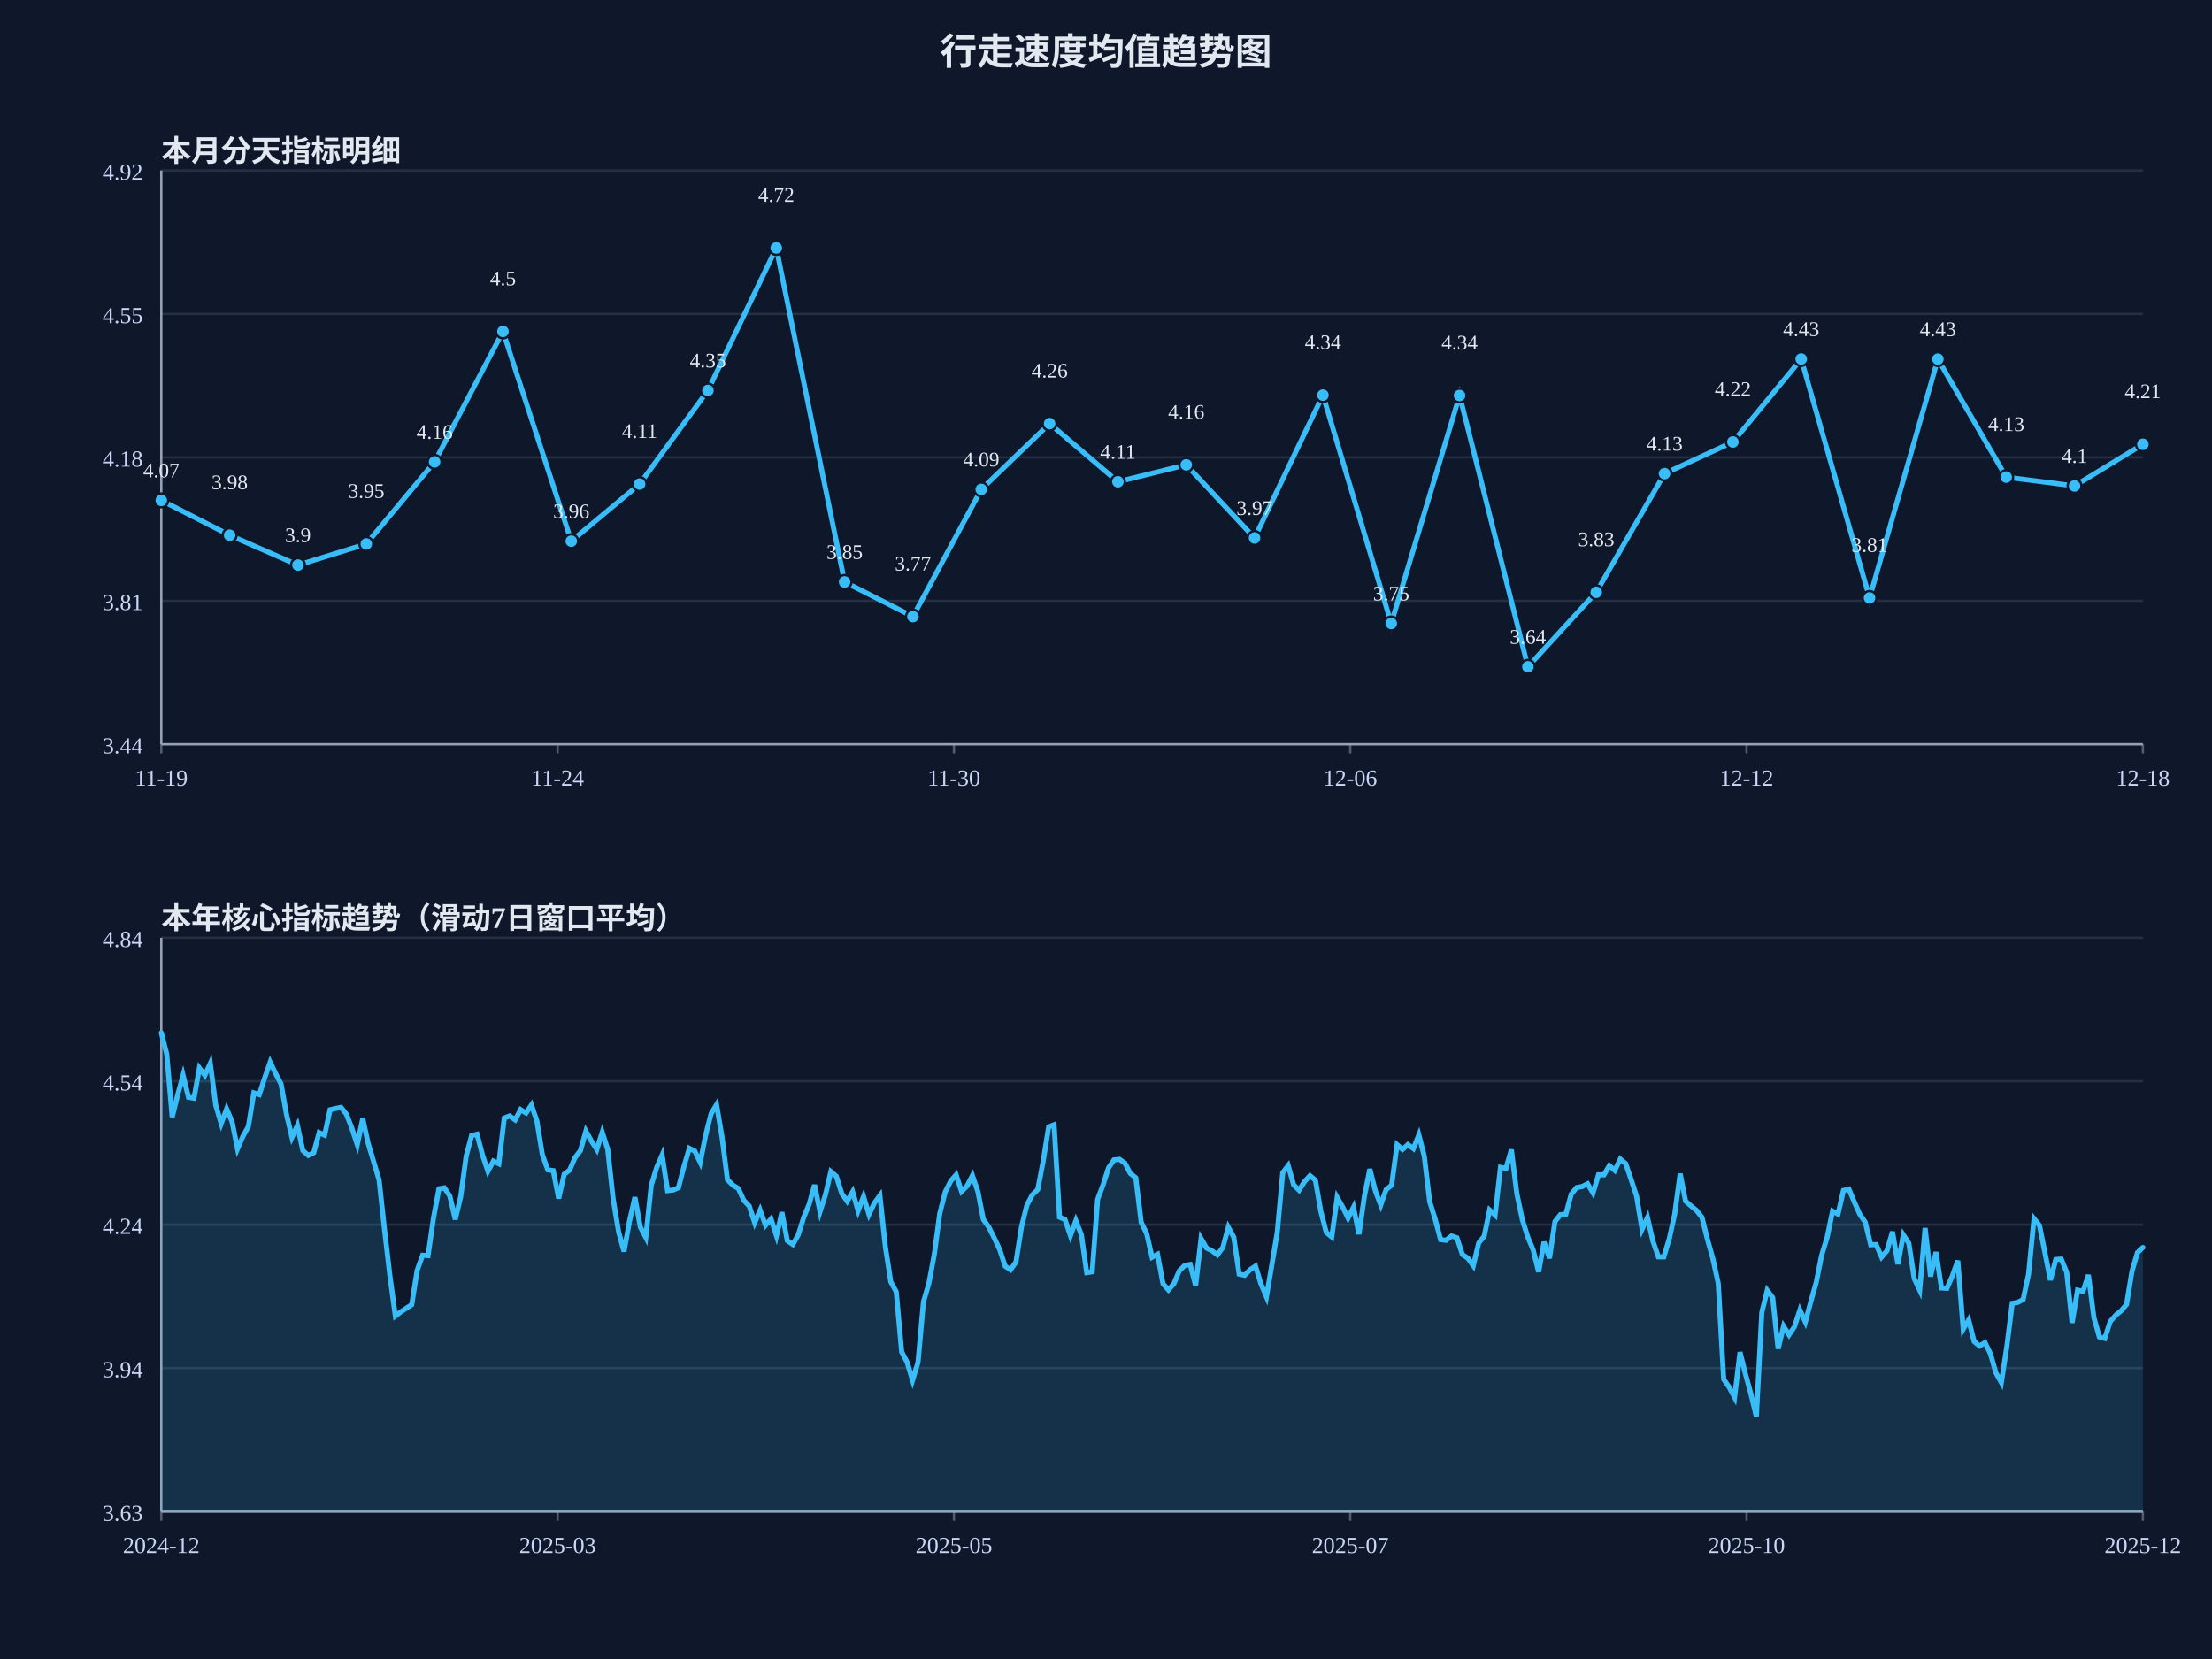
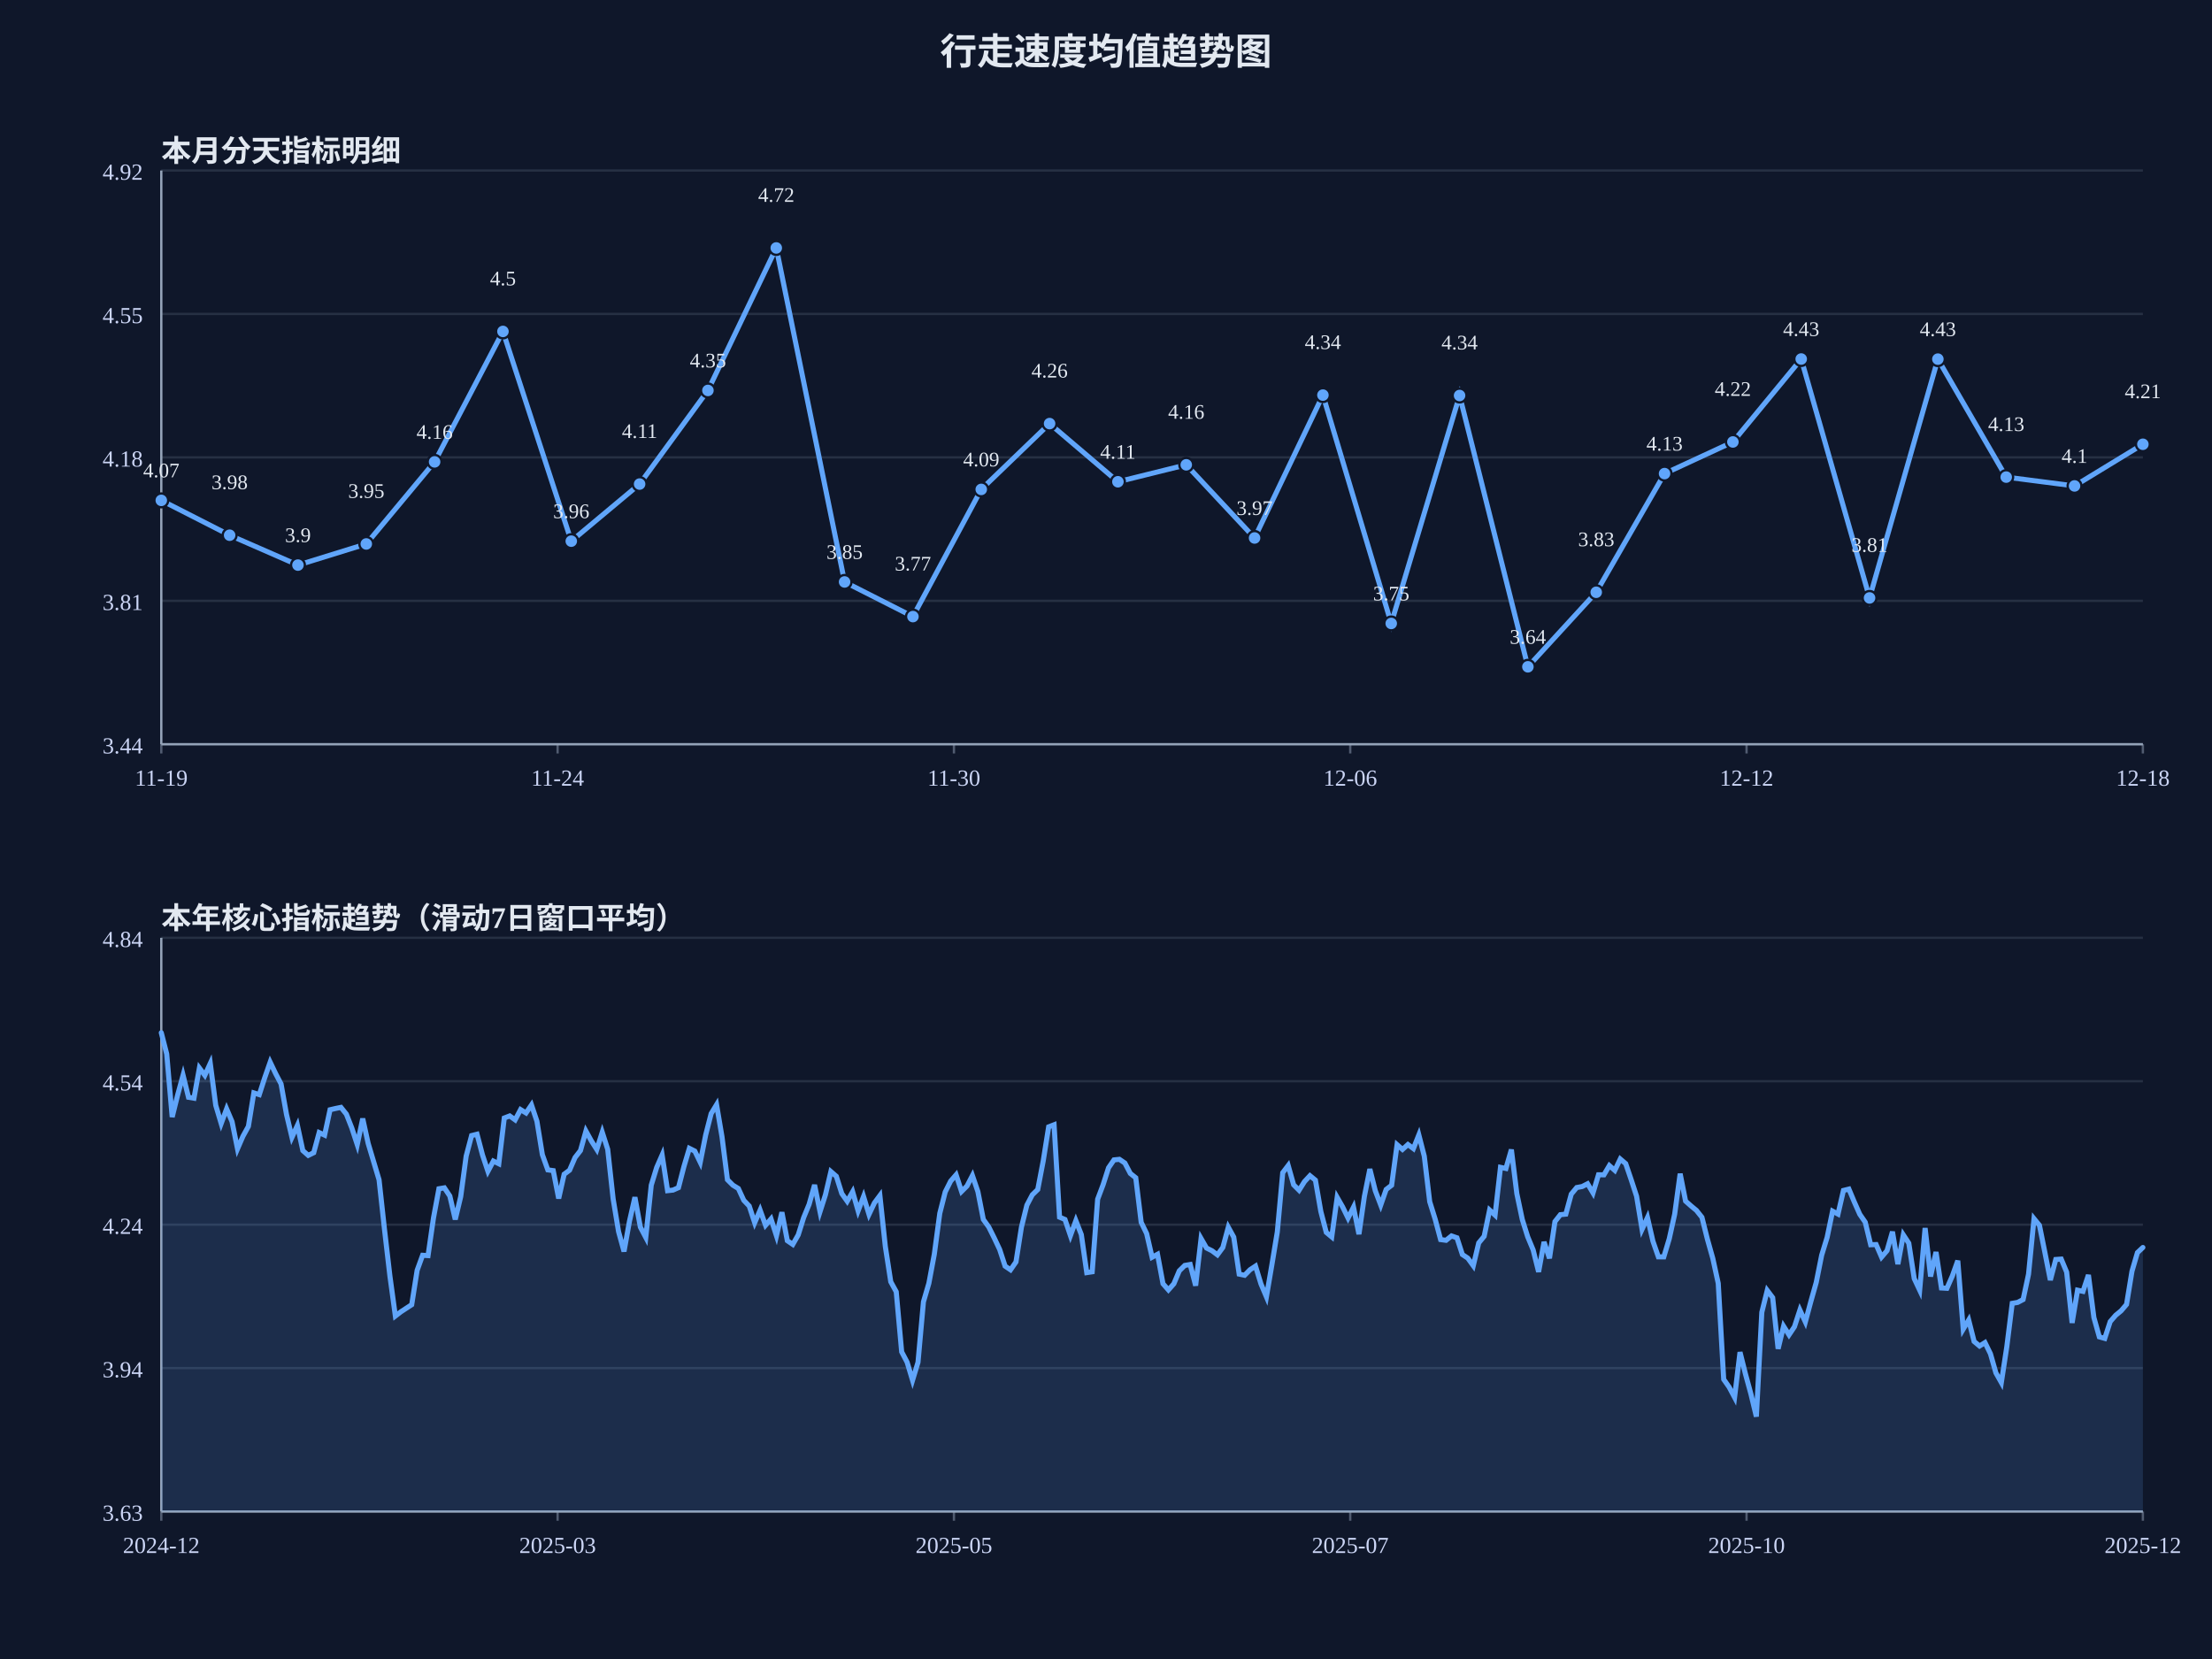
<svg xmlns="http://www.w3.org/2000/svg" viewBox="0 0 960 720" width="960" height="720">
  <rect width="960" height="720" fill="#0f172a" />
  <text x="480" y="28" fill="#e2e8f0" font-size="16" font-weight="700" text-anchor="middle">行走速度均值趋势图</text>
  <text x="70" y="70" fill="#e2e8f0" font-size="13" font-weight="600">本月分天指标明细</text>
  <line x1="70" y1="323.00" x2="930" y2="323.00" stroke="#94a3b8" stroke-opacity="0.18" stroke-width="1" />
  <text x="62" y="327.00" fill="#cbd5f5" font-size="10" text-anchor="end">3.44</text>
  <line x1="70" y1="260.75" x2="930" y2="260.75" stroke="#94a3b8" stroke-opacity="0.18" stroke-width="1" />
  <text x="62" y="264.75" fill="#cbd5f5" font-size="10" text-anchor="end">3.81</text>
  <line x1="70" y1="198.50" x2="930" y2="198.50" stroke="#94a3b8" stroke-opacity="0.18" stroke-width="1" />
  <text x="62" y="202.50" fill="#cbd5f5" font-size="10" text-anchor="end">4.18</text>
  <line x1="70" y1="136.25" x2="930" y2="136.25" stroke="#94a3b8" stroke-opacity="0.18" stroke-width="1" />
  <text x="62" y="140.25" fill="#cbd5f5" font-size="10" text-anchor="end">4.55</text>
  <line x1="70" y1="74.00" x2="930" y2="74.00" stroke="#94a3b8" stroke-opacity="0.18" stroke-width="1" />
  <text x="62" y="78.00" fill="#cbd5f5" font-size="10" text-anchor="end">4.92</text>
  <line x1="70.00" y1="323" x2="70.00" y2="327" stroke="#94a3b8" stroke-opacity="0.5" stroke-width="1" />
  <text x="70.00" y="341" fill="#cbd5f5" font-size="10" text-anchor="middle">11-19</text>
  <line x1="242.00" y1="323" x2="242.00" y2="327" stroke="#94a3b8" stroke-opacity="0.5" stroke-width="1" />
  <text x="242.00" y="341" fill="#cbd5f5" font-size="10" text-anchor="middle">11-24</text>
  <line x1="414.00" y1="323" x2="414.00" y2="327" stroke="#94a3b8" stroke-opacity="0.5" stroke-width="1" />
  <text x="414.00" y="341" fill="#cbd5f5" font-size="10" text-anchor="middle">11-30</text>
  <line x1="586.00" y1="323" x2="586.00" y2="327" stroke="#94a3b8" stroke-opacity="0.5" stroke-width="1" />
  <text x="586.00" y="341" fill="#cbd5f5" font-size="10" text-anchor="middle">12-06</text>
  <line x1="758.00" y1="323" x2="758.00" y2="327" stroke="#94a3b8" stroke-opacity="0.5" stroke-width="1" />
  <text x="758.00" y="341" fill="#cbd5f5" font-size="10" text-anchor="middle">12-12</text>
  <line x1="930.00" y1="323" x2="930.00" y2="327" stroke="#94a3b8" stroke-opacity="0.5" stroke-width="1" />
  <text x="930.00" y="341" fill="#cbd5f5" font-size="10" text-anchor="middle">12-18</text>
  <line x1="70" y1="74" x2="70" y2="323" stroke="#94a3b8" stroke-width="1" />
  <line x1="70" y1="323" x2="930" y2="323" stroke="#94a3b8" stroke-width="1" />
-   <path d="M70.00,217.16 L99.66,232.28 L129.31,245.25 L158.97,236.07 L188.62,200.45 L218.28,143.84 L247.93,234.86 L277.59,210.08 L307.24,169.45 L336.90,107.61 L366.55,252.56 L396.21,267.60 L425.86,212.40 L455.52,183.84 L485.17,209.08 L514.83,201.73 L544.48,233.48 L574.14,171.47 L603.79,270.58 L633.45,171.65 L663.10,289.39 L692.76,257.04 L722.41,205.54 L752.07,191.81 L781.72,155.81 L811.38,259.50 L841.03,155.86 L870.69,207.06 L900.34,210.89 L930.00,192.81" fill="none" stroke="#38bdf8" stroke-width="2.2" stroke-linecap="round" />
-   <circle cx="70.00" cy="217.16" r="3" fill="#38bdf8" stroke="#0f172a" stroke-width="1" />
+   <path d="M70.00,217.16 L99.66,232.28 L129.31,245.25 L158.97,236.07 L188.62,200.45 L218.28,143.84 L247.93,234.86 L277.59,210.08 L307.24,169.45 L336.90,107.61 L366.55,252.56 L396.21,267.60 L425.86,212.40 L455.52,183.84 L485.17,209.08 L514.83,201.73 L544.48,233.48 L574.14,171.47 L603.79,270.58 L633.45,171.65 L663.10,289.39 L692.76,257.04 L722.41,205.54 L752.07,191.81 L781.72,155.81 L811.38,259.50 L841.03,155.86 L870.69,207.06 L900.34,210.89 L930.00,192.81" fill="none" stroke="#60a5fa" stroke-width="2.2" stroke-linecap="round" />
+   <circle cx="70.00" cy="217.16" r="3" fill="#60a5fa" stroke="#0f172a" stroke-width="1" />
  <text x="70.00" y="207.16" fill="#e2e8f0" font-size="9" text-anchor="middle">4.07</text>
-   <circle cx="99.66" cy="232.28" r="3" fill="#38bdf8" stroke="#0f172a" stroke-width="1" />
+   <circle cx="99.66" cy="232.28" r="3" fill="#60a5fa" stroke="#0f172a" stroke-width="1" />
  <text x="99.66" y="212.28" fill="#e2e8f0" font-size="9" text-anchor="middle">3.98</text>
-   <circle cx="129.31" cy="245.25" r="3" fill="#38bdf8" stroke="#0f172a" stroke-width="1" />
+   <circle cx="129.31" cy="245.25" r="3" fill="#60a5fa" stroke="#0f172a" stroke-width="1" />
  <text x="129.31" y="235.25" fill="#e2e8f0" font-size="9" text-anchor="middle">3.9</text>
-   <circle cx="158.97" cy="236.07" r="3" fill="#38bdf8" stroke="#0f172a" stroke-width="1" />
+   <circle cx="158.97" cy="236.07" r="3" fill="#60a5fa" stroke="#0f172a" stroke-width="1" />
  <text x="158.97" y="216.07" fill="#e2e8f0" font-size="9" text-anchor="middle">3.95</text>
-   <circle cx="188.62" cy="200.45" r="3" fill="#38bdf8" stroke="#0f172a" stroke-width="1" />
+   <circle cx="188.62" cy="200.45" r="3" fill="#60a5fa" stroke="#0f172a" stroke-width="1" />
  <text x="188.62" y="190.45" fill="#e2e8f0" font-size="9" text-anchor="middle">4.16</text>
-   <circle cx="218.28" cy="143.84" r="3" fill="#38bdf8" stroke="#0f172a" stroke-width="1" />
+   <circle cx="218.28" cy="143.84" r="3" fill="#60a5fa" stroke="#0f172a" stroke-width="1" />
  <text x="218.28" y="123.84" fill="#e2e8f0" font-size="9" text-anchor="middle">4.5</text>
-   <circle cx="247.93" cy="234.86" r="3" fill="#38bdf8" stroke="#0f172a" stroke-width="1" />
+   <circle cx="247.93" cy="234.86" r="3" fill="#60a5fa" stroke="#0f172a" stroke-width="1" />
  <text x="247.93" y="224.86" fill="#e2e8f0" font-size="9" text-anchor="middle">3.96</text>
-   <circle cx="277.59" cy="210.08" r="3" fill="#38bdf8" stroke="#0f172a" stroke-width="1" />
+   <circle cx="277.59" cy="210.08" r="3" fill="#60a5fa" stroke="#0f172a" stroke-width="1" />
  <text x="277.59" y="190.08" fill="#e2e8f0" font-size="9" text-anchor="middle">4.11</text>
-   <circle cx="307.24" cy="169.45" r="3" fill="#38bdf8" stroke="#0f172a" stroke-width="1" />
+   <circle cx="307.24" cy="169.45" r="3" fill="#60a5fa" stroke="#0f172a" stroke-width="1" />
  <text x="307.24" y="159.45" fill="#e2e8f0" font-size="9" text-anchor="middle">4.35</text>
-   <circle cx="336.90" cy="107.61" r="3" fill="#38bdf8" stroke="#0f172a" stroke-width="1" />
+   <circle cx="336.90" cy="107.61" r="3" fill="#60a5fa" stroke="#0f172a" stroke-width="1" />
  <text x="336.90" y="87.61" fill="#e2e8f0" font-size="9" text-anchor="middle">4.72</text>
-   <circle cx="366.55" cy="252.56" r="3" fill="#38bdf8" stroke="#0f172a" stroke-width="1" />
+   <circle cx="366.55" cy="252.56" r="3" fill="#60a5fa" stroke="#0f172a" stroke-width="1" />
  <text x="366.55" y="242.56" fill="#e2e8f0" font-size="9" text-anchor="middle">3.85</text>
-   <circle cx="396.21" cy="267.60" r="3" fill="#38bdf8" stroke="#0f172a" stroke-width="1" />
+   <circle cx="396.21" cy="267.60" r="3" fill="#60a5fa" stroke="#0f172a" stroke-width="1" />
  <text x="396.21" y="247.60" fill="#e2e8f0" font-size="9" text-anchor="middle">3.77</text>
-   <circle cx="425.86" cy="212.40" r="3" fill="#38bdf8" stroke="#0f172a" stroke-width="1" />
+   <circle cx="425.86" cy="212.40" r="3" fill="#60a5fa" stroke="#0f172a" stroke-width="1" />
  <text x="425.86" y="202.40" fill="#e2e8f0" font-size="9" text-anchor="middle">4.09</text>
-   <circle cx="455.52" cy="183.84" r="3" fill="#38bdf8" stroke="#0f172a" stroke-width="1" />
+   <circle cx="455.52" cy="183.84" r="3" fill="#60a5fa" stroke="#0f172a" stroke-width="1" />
  <text x="455.52" y="163.84" fill="#e2e8f0" font-size="9" text-anchor="middle">4.26</text>
-   <circle cx="485.17" cy="209.08" r="3" fill="#38bdf8" stroke="#0f172a" stroke-width="1" />
+   <circle cx="485.17" cy="209.08" r="3" fill="#60a5fa" stroke="#0f172a" stroke-width="1" />
  <text x="485.17" y="199.08" fill="#e2e8f0" font-size="9" text-anchor="middle">4.11</text>
-   <circle cx="514.83" cy="201.73" r="3" fill="#38bdf8" stroke="#0f172a" stroke-width="1" />
+   <circle cx="514.83" cy="201.73" r="3" fill="#60a5fa" stroke="#0f172a" stroke-width="1" />
  <text x="514.83" y="181.73" fill="#e2e8f0" font-size="9" text-anchor="middle">4.16</text>
-   <circle cx="544.48" cy="233.48" r="3" fill="#38bdf8" stroke="#0f172a" stroke-width="1" />
+   <circle cx="544.48" cy="233.48" r="3" fill="#60a5fa" stroke="#0f172a" stroke-width="1" />
  <text x="544.48" y="223.48" fill="#e2e8f0" font-size="9" text-anchor="middle">3.97</text>
-   <circle cx="574.14" cy="171.47" r="3" fill="#38bdf8" stroke="#0f172a" stroke-width="1" />
+   <circle cx="574.14" cy="171.47" r="3" fill="#60a5fa" stroke="#0f172a" stroke-width="1" />
  <text x="574.14" y="151.47" fill="#e2e8f0" font-size="9" text-anchor="middle">4.34</text>
-   <circle cx="603.79" cy="270.58" r="3" fill="#38bdf8" stroke="#0f172a" stroke-width="1" />
+   <circle cx="603.79" cy="270.58" r="3" fill="#60a5fa" stroke="#0f172a" stroke-width="1" />
  <text x="603.79" y="260.58" fill="#e2e8f0" font-size="9" text-anchor="middle">3.75</text>
-   <circle cx="633.45" cy="171.65" r="3" fill="#38bdf8" stroke="#0f172a" stroke-width="1" />
+   <circle cx="633.45" cy="171.65" r="3" fill="#60a5fa" stroke="#0f172a" stroke-width="1" />
  <text x="633.45" y="151.65" fill="#e2e8f0" font-size="9" text-anchor="middle">4.34</text>
-   <circle cx="663.10" cy="289.39" r="3" fill="#38bdf8" stroke="#0f172a" stroke-width="1" />
+   <circle cx="663.10" cy="289.39" r="3" fill="#60a5fa" stroke="#0f172a" stroke-width="1" />
  <text x="663.10" y="279.39" fill="#e2e8f0" font-size="9" text-anchor="middle">3.64</text>
-   <circle cx="692.76" cy="257.04" r="3" fill="#38bdf8" stroke="#0f172a" stroke-width="1" />
+   <circle cx="692.76" cy="257.04" r="3" fill="#60a5fa" stroke="#0f172a" stroke-width="1" />
  <text x="692.76" y="237.04" fill="#e2e8f0" font-size="9" text-anchor="middle">3.83</text>
-   <circle cx="722.41" cy="205.54" r="3" fill="#38bdf8" stroke="#0f172a" stroke-width="1" />
+   <circle cx="722.41" cy="205.54" r="3" fill="#60a5fa" stroke="#0f172a" stroke-width="1" />
  <text x="722.41" y="195.54" fill="#e2e8f0" font-size="9" text-anchor="middle">4.13</text>
-   <circle cx="752.07" cy="191.81" r="3" fill="#38bdf8" stroke="#0f172a" stroke-width="1" />
+   <circle cx="752.07" cy="191.81" r="3" fill="#60a5fa" stroke="#0f172a" stroke-width="1" />
  <text x="752.07" y="171.81" fill="#e2e8f0" font-size="9" text-anchor="middle">4.22</text>
-   <circle cx="781.72" cy="155.81" r="3" fill="#38bdf8" stroke="#0f172a" stroke-width="1" />
+   <circle cx="781.72" cy="155.81" r="3" fill="#60a5fa" stroke="#0f172a" stroke-width="1" />
  <text x="781.72" y="145.81" fill="#e2e8f0" font-size="9" text-anchor="middle">4.43</text>
-   <circle cx="811.38" cy="259.50" r="3" fill="#38bdf8" stroke="#0f172a" stroke-width="1" />
+   <circle cx="811.38" cy="259.50" r="3" fill="#60a5fa" stroke="#0f172a" stroke-width="1" />
  <text x="811.38" y="239.50" fill="#e2e8f0" font-size="9" text-anchor="middle">3.81</text>
-   <circle cx="841.03" cy="155.86" r="3" fill="#38bdf8" stroke="#0f172a" stroke-width="1" />
+   <circle cx="841.03" cy="155.86" r="3" fill="#60a5fa" stroke="#0f172a" stroke-width="1" />
  <text x="841.03" y="145.86" fill="#e2e8f0" font-size="9" text-anchor="middle">4.43</text>
-   <circle cx="870.69" cy="207.06" r="3" fill="#38bdf8" stroke="#0f172a" stroke-width="1" />
+   <circle cx="870.69" cy="207.06" r="3" fill="#60a5fa" stroke="#0f172a" stroke-width="1" />
  <text x="870.69" y="187.06" fill="#e2e8f0" font-size="9" text-anchor="middle">4.13</text>
-   <circle cx="900.34" cy="210.89" r="3" fill="#38bdf8" stroke="#0f172a" stroke-width="1" />
+   <circle cx="900.34" cy="210.89" r="3" fill="#60a5fa" stroke="#0f172a" stroke-width="1" />
  <text x="900.34" y="200.89" fill="#e2e8f0" font-size="9" text-anchor="middle">4.1</text>
-   <circle cx="930.00" cy="192.81" r="3" fill="#38bdf8" stroke="#0f172a" stroke-width="1" />
+   <circle cx="930.00" cy="192.81" r="3" fill="#60a5fa" stroke="#0f172a" stroke-width="1" />
  <text x="930.00" y="172.81" fill="#e2e8f0" font-size="9" text-anchor="middle">4.21</text>
  <text x="70" y="403" fill="#e2e8f0" font-size="13" font-weight="600">本年核心指标趋势（滑动7日窗口平均）</text>
  <line x1="70" y1="656.00" x2="930" y2="656.00" stroke="#94a3b8" stroke-opacity="0.18" stroke-width="1" />
  <text x="62" y="660.00" fill="#cbd5f5" font-size="10" text-anchor="end">3.63</text>
  <line x1="70" y1="593.75" x2="930" y2="593.75" stroke="#94a3b8" stroke-opacity="0.18" stroke-width="1" />
  <text x="62" y="597.75" fill="#cbd5f5" font-size="10" text-anchor="end">3.94</text>
  <line x1="70" y1="531.50" x2="930" y2="531.50" stroke="#94a3b8" stroke-opacity="0.18" stroke-width="1" />
  <text x="62" y="535.50" fill="#cbd5f5" font-size="10" text-anchor="end">4.24</text>
  <line x1="70" y1="469.25" x2="930" y2="469.25" stroke="#94a3b8" stroke-opacity="0.18" stroke-width="1" />
  <text x="62" y="473.25" fill="#cbd5f5" font-size="10" text-anchor="end">4.54</text>
  <line x1="70" y1="407.00" x2="930" y2="407.00" stroke="#94a3b8" stroke-opacity="0.18" stroke-width="1" />
  <text x="62" y="411.00" fill="#cbd5f5" font-size="10" text-anchor="end">4.84</text>
  <line x1="70.00" y1="656" x2="70.00" y2="660" stroke="#94a3b8" stroke-opacity="0.5" stroke-width="1" />
  <text x="70.00" y="674" fill="#cbd5f5" font-size="10" text-anchor="middle">2024-12</text>
  <line x1="242.00" y1="656" x2="242.00" y2="660" stroke="#94a3b8" stroke-opacity="0.5" stroke-width="1" />
  <text x="242.00" y="674" fill="#cbd5f5" font-size="10" text-anchor="middle">2025-03</text>
  <line x1="414.00" y1="656" x2="414.00" y2="660" stroke="#94a3b8" stroke-opacity="0.5" stroke-width="1" />
  <text x="414.00" y="674" fill="#cbd5f5" font-size="10" text-anchor="middle">2025-05</text>
  <line x1="586.00" y1="656" x2="586.00" y2="660" stroke="#94a3b8" stroke-opacity="0.5" stroke-width="1" />
  <text x="586.00" y="674" fill="#cbd5f5" font-size="10" text-anchor="middle">2025-07</text>
  <line x1="758.00" y1="656" x2="758.00" y2="660" stroke="#94a3b8" stroke-opacity="0.5" stroke-width="1" />
  <text x="758.00" y="674" fill="#cbd5f5" font-size="10" text-anchor="middle">2025-10</text>
  <line x1="930.00" y1="656" x2="930.00" y2="660" stroke="#94a3b8" stroke-opacity="0.5" stroke-width="1" />
  <text x="930.00" y="674" fill="#cbd5f5" font-size="10" text-anchor="middle">2025-12</text>
  <line x1="70" y1="407" x2="70" y2="656" stroke="#94a3b8" stroke-width="1" />
  <line x1="70" y1="656" x2="930" y2="656" stroke="#94a3b8" stroke-width="1" />
-   <path d="M70.00,656.00 L70.00,448.20 L72.36,457.42 L74.73,484.79 L77.09,475.26 L79.45,466.63 L81.81,476.22 L84.18,476.62 L86.54,463.51 L88.90,466.67 L91.26,461.50 L93.63,479.68 L95.99,487.61 L98.35,481.23 L100.71,486.80 L103.08,498.59 L105.44,493.13 L107.80,488.85 L110.16,474.31 L112.53,475.06 L114.89,467.73 L117.25,460.97 L119.62,465.93 L121.98,470.43 L124.34,483.66 L126.70,493.60 L129.07,488.40 L131.43,499.35 L133.79,501.43 L136.15,500.27 L138.52,491.53 L140.88,492.63 L143.24,481.63 L145.60,481.08 L147.97,480.60 L150.33,483.54 L152.69,489.56 L155.05,496.76 L157.42,485.46 L159.78,496.22 L164.51,512.02 L166.87,533.57 L169.23,553.88 L171.59,571.16 L173.96,569.32 L178.68,566.23 L181.04,551.30 L183.41,544.78 L185.77,544.93 L188.13,528.57 L190.49,515.92 L192.86,515.52 L195.22,519.06 L197.58,529.23 L199.95,519.32 L202.31,501.76 L204.67,492.83 L207.03,492.25 L209.40,501.24 L211.76,508.33 L214.12,503.90 L216.48,505.05 L218.85,485.21 L221.21,484.31 L223.57,486.01 L225.93,481.56 L228.30,483.02 L230.66,479.54 L233.02,486.59 L235.38,501.12 L237.75,507.72 L240.11,508.05 L242.47,520.14 L244.84,509.61 L247.20,507.84 L249.56,502.38 L251.92,499.35 L254.29,490.86 L256.65,495.15 L259.01,498.87 L261.37,491.37 L263.74,498.79 L266.10,520.31 L268.46,534.54 L270.82,543.14 L273.19,530.00 L275.55,519.59 L277.91,532.55 L280.27,537.04 L282.64,514.35 L285.00,506.67 L287.36,501.28 L289.73,516.75 L292.09,516.49 L294.45,515.44 L296.81,506.32 L299.18,498.38 L301.54,499.56 L303.90,504.45 L306.26,492.59 L308.63,483.32 L310.99,479.42 L313.35,493.40 L315.71,511.99 L318.08,514.36 L320.44,515.81 L322.80,520.93 L325.16,523.41 L327.53,530.66 L329.89,525.20 L332.25,531.75 L334.62,529.01 L336.98,536.32 L339.34,526.11 L341.70,538.46 L344.07,540.07 L346.43,535.94 L348.79,528.41 L351.15,522.68 L353.52,514.24 L355.88,525.88 L358.24,518.51 L360.60,508.45 L362.97,510.51 L365.33,517.99 L367.69,521.34 L370.05,517.21 L372.42,525.50 L374.78,519.28 L377.14,527.02 L379.51,522.04 L381.87,518.86 L384.23,540.97 L386.59,556.29 L388.96,560.61 L391.32,586.69 L393.68,591.18 L396.04,599.05 L398.41,591.22 L400.77,564.99 L403.13,556.94 L405.49,544.30 L407.86,526.59 L410.22,517.30 L412.58,512.60 L414.95,509.86 L417.31,517.09 L419.67,514.73 L422.03,510.18 L424.40,517.15 L426.76,529.23 L429.12,532.51 L431.48,537.24 L433.85,542.27 L436.21,549.49 L438.57,551.09 L440.93,547.68 L443.30,532.59 L445.66,523.03 L448.02,518.54 L450.38,516.25 L452.75,503.85 L455.11,489.06 L457.47,488.15 L459.84,528.24 L462.20,529.25 L464.56,536.25 L466.92,529.75 L469.29,535.81 L471.65,552.31 L474.01,551.95 L476.37,520.47 L478.74,514.17 L481.10,506.82 L483.46,503.39 L485.82,503.14 L488.19,504.75 L490.55,509.26 L492.91,511.14 L495.27,530.48 L497.64,535.38 L500.00,545.64 L502.36,544.37 L504.73,557.13 L507.09,559.82 L509.45,557.15 L511.81,551.53 L514.18,549.19 L516.54,548.79 L518.90,557.97 L521.26,537.50 L523.63,541.64 L525.99,542.82 L528.35,544.59 L530.71,541.39 L533.08,532.61 L535.44,536.90 L537.80,552.96 L540.16,553.46 L542.53,551.05 L544.89,549.49 L547.25,557.21 L549.62,562.81 L551.98,548.97 L554.34,534.69 L556.70,508.96 L559.07,505.84 L561.43,514.19 L563.79,516.56 L566.15,512.80 L568.52,510.25 L570.88,512.18 L573.24,525.79 L575.60,534.85 L577.97,536.82 L580.33,519.66 L582.69,523.79 L585.05,528.63 L587.42,523.90 L589.78,535.63 L592.14,519.20 L594.51,507.37 L596.87,516.76 L599.23,522.99 L601.59,516.22 L603.96,514.39 L606.32,496.78 L608.68,498.85 L611.04,496.73 L613.41,498.49 L615.77,492.55 L618.13,501.77 L620.49,521.53 L622.86,529.13 L625.22,537.97 L627.58,538.29 L629.95,536.39 L632.31,537.20 L634.67,544.46 L637.03,546.04 L639.40,549.31 L641.76,539.42 L644.12,536.55 L646.48,525.16 L648.85,527.36 L651.21,506.62 L653.57,507.11 L655.93,498.92 L658.30,518.03 L660.66,529.24 L663.02,536.77 L665.38,542.45 L667.75,551.99 L670.11,538.99 L672.47,546.09 L674.84,530.17 L677.20,527.17 L679.56,526.93 L681.92,518.25 L684.29,515.39 L686.65,514.95 L689.01,513.75 L691.37,517.73 L693.74,509.85 L696.10,509.87 L698.46,505.86 L700.82,507.95 L703.19,503.01 L705.55,505.02 L707.91,511.94 L710.27,519.15 L712.64,533.52 L715.00,528.41 L717.36,538.66 L719.73,545.47 L722.09,545.48 L724.45,537.62 L726.81,526.92 L729.18,509.38 L731.54,521.28 L733.90,523.37 L736.26,525.32 L738.63,528.30 L740.99,537.74 L743.35,546.14 L745.71,556.96 L748.08,598.64 L750.44,602.00 L752.80,606.45 L755.16,586.83 L757.53,596.32 L759.89,604.98 L762.25,614.80 L764.62,569.54 L766.98,560.03 L769.34,563.17 L771.70,585.38 L774.07,575.56 L776.43,579.32 L778.79,575.79 L781.15,568.55 L783.52,573.70 L785.88,564.91 L788.24,556.56 L790.60,544.75 L792.97,537.00 L795.33,525.63 L797.69,526.90 L800.05,516.65 L802.42,516.06 L804.78,521.69 L807.14,527.00 L809.51,530.43 L811.87,540.21 L814.23,540.13 L816.59,545.56 L818.96,542.79 L821.32,534.55 L823.68,548.63 L826.04,535.92 L828.41,539.54 L830.77,554.90 L833.13,559.93 L835.49,532.95 L837.86,554.00 L840.22,543.37 L842.58,558.98 L844.95,559.12 L847.31,553.76 L849.67,547.12 L852.03,576.86 L854.40,572.88 L856.76,582.19 L859.12,584.16 L861.48,582.68 L863.85,587.53 L866.21,595.82 L868.57,600.02 L870.93,584.59 L873.30,565.65 L875.66,565.24 L878.02,564.00 L880.38,552.99 L882.75,528.89 L885.11,531.78 L887.47,543.54 L889.84,555.55 L892.20,546.61 L894.56,546.44 L896.92,552.09 L899.29,574.13 L901.65,559.93 L904.01,560.45 L906.37,553.32 L908.74,571.80 L911.10,580.20 L913.46,580.86 L915.82,573.57 L918.19,570.83 L920.55,568.89 L922.91,566.12 L925.27,551.70 L927.64,543.62 L930.00,541.40 L930.00,656.00 Z" fill="#38bdf8" fill-opacity="0.16" stroke="none" />
-   <path d="M70.00,448.20 L72.36,457.42 L74.73,484.79 L77.09,475.26 L79.45,466.63 L81.81,476.22 L84.18,476.62 L86.54,463.51 L88.90,466.67 L91.26,461.50 L93.63,479.68 L95.99,487.61 L98.35,481.23 L100.71,486.80 L103.08,498.59 L105.44,493.13 L107.80,488.85 L110.16,474.31 L112.53,475.06 L114.89,467.73 L117.25,460.97 L119.62,465.93 L121.98,470.43 L124.34,483.66 L126.70,493.60 L129.07,488.40 L131.43,499.35 L133.79,501.43 L136.15,500.27 L138.52,491.53 L140.88,492.63 L143.24,481.63 L145.60,481.08 L147.97,480.60 L150.33,483.54 L152.69,489.56 L155.05,496.76 L157.42,485.46 L159.78,496.22 L164.51,512.02 L166.87,533.57 L169.23,553.88 L171.59,571.16 L173.96,569.32 L178.68,566.23 L181.04,551.30 L183.41,544.78 L185.77,544.93 L188.13,528.57 L190.49,515.92 L192.86,515.52 L195.22,519.06 L197.58,529.23 L199.95,519.32 L202.31,501.76 L204.67,492.83 L207.03,492.25 L209.40,501.24 L211.76,508.33 L214.12,503.90 L216.48,505.05 L218.85,485.21 L221.21,484.31 L223.57,486.01 L225.93,481.56 L228.30,483.02 L230.66,479.54 L233.02,486.59 L235.38,501.12 L237.75,507.72 L240.11,508.05 L242.47,520.14 L244.84,509.61 L247.20,507.84 L249.56,502.38 L251.92,499.35 L254.29,490.86 L256.65,495.15 L259.01,498.87 L261.37,491.37 L263.74,498.79 L266.10,520.31 L268.46,534.54 L270.82,543.14 L273.19,530.00 L275.55,519.59 L277.91,532.55 L280.27,537.04 L282.64,514.35 L285.00,506.67 L287.36,501.28 L289.73,516.75 L292.09,516.49 L294.45,515.44 L296.81,506.32 L299.18,498.38 L301.54,499.56 L303.90,504.45 L306.26,492.59 L308.63,483.32 L310.99,479.42 L313.35,493.40 L315.71,511.99 L318.08,514.36 L320.44,515.81 L322.80,520.93 L325.16,523.41 L327.53,530.66 L329.89,525.20 L332.25,531.75 L334.62,529.01 L336.98,536.32 L339.34,526.11 L341.70,538.46 L344.07,540.07 L346.43,535.94 L348.79,528.41 L351.15,522.68 L353.52,514.24 L355.88,525.88 L358.24,518.51 L360.60,508.45 L362.97,510.51 L365.33,517.99 L367.69,521.34 L370.05,517.21 L372.42,525.50 L374.78,519.28 L377.14,527.02 L379.51,522.04 L381.87,518.86 L384.23,540.97 L386.59,556.29 L388.96,560.61 L391.32,586.69 L393.68,591.18 L396.04,599.05 L398.41,591.22 L400.77,564.99 L403.13,556.94 L405.49,544.30 L407.86,526.59 L410.22,517.30 L412.58,512.60 L414.95,509.86 L417.31,517.09 L419.67,514.73 L422.03,510.18 L424.40,517.15 L426.76,529.23 L429.12,532.51 L431.48,537.24 L433.85,542.27 L436.21,549.49 L438.57,551.09 L440.93,547.68 L443.30,532.59 L445.66,523.03 L448.02,518.54 L450.38,516.25 L452.75,503.85 L455.11,489.06 L457.47,488.15 L459.84,528.24 L462.20,529.25 L464.56,536.25 L466.92,529.75 L469.29,535.81 L471.65,552.31 L474.01,551.95 L476.37,520.47 L478.74,514.17 L481.10,506.82 L483.46,503.39 L485.82,503.14 L488.19,504.75 L490.55,509.26 L492.91,511.14 L495.27,530.48 L497.64,535.38 L500.00,545.64 L502.36,544.37 L504.73,557.13 L507.09,559.82 L509.45,557.15 L511.81,551.53 L514.18,549.19 L516.54,548.79 L518.90,557.97 L521.26,537.50 L523.63,541.64 L525.99,542.82 L528.35,544.59 L530.71,541.39 L533.08,532.61 L535.44,536.90 L537.80,552.96 L540.16,553.46 L542.53,551.05 L544.89,549.49 L547.25,557.21 L549.62,562.81 L551.98,548.97 L554.34,534.69 L556.70,508.96 L559.07,505.84 L561.43,514.19 L563.79,516.56 L566.15,512.80 L568.52,510.25 L570.88,512.18 L573.24,525.79 L575.60,534.85 L577.97,536.82 L580.33,519.66 L582.69,523.79 L585.05,528.63 L587.42,523.90 L589.78,535.63 L592.14,519.20 L594.51,507.37 L596.87,516.76 L599.23,522.99 L601.59,516.22 L603.96,514.39 L606.32,496.78 L608.68,498.85 L611.04,496.73 L613.41,498.49 L615.77,492.55 L618.13,501.77 L620.49,521.53 L622.86,529.13 L625.22,537.97 L627.58,538.29 L629.95,536.39 L632.31,537.20 L634.67,544.46 L637.03,546.04 L639.40,549.31 L641.76,539.42 L644.12,536.55 L646.48,525.16 L648.85,527.36 L651.21,506.62 L653.57,507.11 L655.93,498.92 L658.30,518.03 L660.66,529.24 L663.02,536.77 L665.38,542.45 L667.75,551.99 L670.11,538.99 L672.47,546.09 L674.84,530.17 L677.20,527.17 L679.56,526.93 L681.92,518.25 L684.29,515.39 L686.65,514.95 L689.01,513.75 L691.37,517.73 L693.74,509.85 L696.10,509.87 L698.46,505.86 L700.82,507.95 L703.19,503.01 L705.55,505.02 L707.91,511.94 L710.27,519.15 L712.64,533.52 L715.00,528.41 L717.36,538.66 L719.73,545.47 L722.09,545.48 L724.45,537.62 L726.81,526.92 L729.18,509.38 L731.54,521.28 L733.90,523.37 L736.26,525.32 L738.63,528.30 L740.99,537.74 L743.35,546.14 L745.71,556.96 L748.08,598.64 L750.44,602.00 L752.80,606.45 L755.16,586.83 L757.53,596.32 L759.89,604.98 L762.25,614.80 L764.62,569.54 L766.98,560.03 L769.34,563.17 L771.70,585.38 L774.07,575.56 L776.43,579.32 L778.79,575.79 L781.15,568.55 L783.52,573.70 L785.88,564.91 L788.24,556.56 L790.60,544.75 L792.97,537.00 L795.33,525.63 L797.69,526.90 L800.05,516.65 L802.42,516.06 L804.78,521.69 L807.14,527.00 L809.51,530.43 L811.87,540.21 L814.23,540.13 L816.59,545.56 L818.96,542.79 L821.32,534.55 L823.68,548.63 L826.04,535.92 L828.41,539.54 L830.77,554.90 L833.13,559.93 L835.49,532.95 L837.86,554.00 L840.22,543.37 L842.58,558.98 L844.95,559.12 L847.31,553.76 L849.67,547.12 L852.03,576.86 L854.40,572.88 L856.76,582.19 L859.12,584.16 L861.48,582.68 L863.85,587.53 L866.21,595.82 L868.57,600.02 L870.93,584.59 L873.30,565.65 L875.66,565.24 L878.02,564.00 L880.38,552.99 L882.75,528.89 L885.11,531.78 L887.47,543.54 L889.84,555.55 L892.20,546.61 L894.56,546.44 L896.92,552.09 L899.29,574.13 L901.65,559.93 L904.01,560.45 L906.37,553.32 L908.74,571.80 L911.10,580.20 L913.46,580.86 L915.82,573.57 L918.19,570.83 L920.55,568.89 L922.91,566.12 L925.27,551.70 L927.64,543.62 L930.00,541.40" fill="none" stroke="#38bdf8" stroke-width="2.2" stroke-linecap="round" />
+   <path d="M70.00,656.00 L70.00,448.20 L72.36,457.42 L74.73,484.79 L77.09,475.26 L79.45,466.63 L81.81,476.22 L84.18,476.62 L86.54,463.51 L88.90,466.67 L91.26,461.50 L93.63,479.68 L95.99,487.61 L98.35,481.23 L100.71,486.80 L103.08,498.59 L105.44,493.13 L107.80,488.85 L110.16,474.31 L112.53,475.06 L114.89,467.73 L117.25,460.97 L119.62,465.93 L121.98,470.43 L124.34,483.66 L126.70,493.60 L129.07,488.40 L131.43,499.35 L133.79,501.43 L136.15,500.27 L138.52,491.53 L140.88,492.63 L143.24,481.63 L145.60,481.08 L147.97,480.60 L150.33,483.54 L152.69,489.56 L155.05,496.76 L157.42,485.46 L159.78,496.22 L164.51,512.02 L166.87,533.57 L169.23,553.88 L171.59,571.16 L173.96,569.32 L178.68,566.23 L181.04,551.30 L183.41,544.78 L185.77,544.93 L188.13,528.57 L190.49,515.92 L192.86,515.52 L195.22,519.06 L197.58,529.23 L199.95,519.32 L202.31,501.76 L204.67,492.83 L207.03,492.25 L209.40,501.24 L211.76,508.33 L214.12,503.90 L216.48,505.05 L218.85,485.21 L221.21,484.31 L223.57,486.01 L225.93,481.56 L228.30,483.02 L230.66,479.54 L233.02,486.59 L235.38,501.12 L237.75,507.72 L240.11,508.05 L242.47,520.14 L244.84,509.61 L247.20,507.84 L249.56,502.38 L251.92,499.35 L254.29,490.86 L256.65,495.15 L259.01,498.87 L261.37,491.37 L263.74,498.79 L266.10,520.31 L268.46,534.54 L270.82,543.14 L273.19,530.00 L275.55,519.59 L277.91,532.55 L280.27,537.04 L282.64,514.35 L285.00,506.67 L287.36,501.28 L289.73,516.75 L292.09,516.49 L294.45,515.44 L296.81,506.32 L299.18,498.38 L301.54,499.56 L303.90,504.45 L306.26,492.59 L308.63,483.32 L310.99,479.42 L313.35,493.40 L315.71,511.99 L318.08,514.36 L320.44,515.81 L322.80,520.93 L325.16,523.41 L327.53,530.66 L329.89,525.20 L332.25,531.75 L334.62,529.01 L336.98,536.32 L339.34,526.11 L341.70,538.46 L344.07,540.07 L346.43,535.94 L348.79,528.41 L351.15,522.68 L353.52,514.24 L355.88,525.88 L358.24,518.51 L360.60,508.45 L362.97,510.51 L365.33,517.99 L367.69,521.34 L370.05,517.21 L372.42,525.50 L374.78,519.28 L377.14,527.02 L379.51,522.04 L381.87,518.86 L384.23,540.97 L386.59,556.29 L388.96,560.61 L391.32,586.69 L393.68,591.18 L396.04,599.05 L398.41,591.22 L400.77,564.99 L403.13,556.94 L405.49,544.30 L407.86,526.59 L410.22,517.30 L412.58,512.60 L414.95,509.86 L417.31,517.09 L419.67,514.73 L422.03,510.18 L424.40,517.15 L426.76,529.23 L429.12,532.51 L431.48,537.24 L433.85,542.27 L436.21,549.49 L438.57,551.09 L440.93,547.68 L443.30,532.59 L445.66,523.03 L448.02,518.54 L450.38,516.25 L452.75,503.85 L455.11,489.06 L457.47,488.15 L459.84,528.24 L462.20,529.25 L464.56,536.25 L466.92,529.75 L469.29,535.81 L471.65,552.31 L474.01,551.95 L476.37,520.47 L478.74,514.17 L481.10,506.82 L483.46,503.39 L485.82,503.14 L488.19,504.75 L490.55,509.26 L492.91,511.14 L495.27,530.48 L497.64,535.38 L500.00,545.64 L502.36,544.37 L504.73,557.13 L507.09,559.82 L509.45,557.15 L511.81,551.53 L514.18,549.19 L516.54,548.79 L518.90,557.97 L521.26,537.50 L523.63,541.64 L525.99,542.82 L528.35,544.59 L530.71,541.39 L533.08,532.61 L535.44,536.90 L537.80,552.96 L540.16,553.46 L542.53,551.05 L544.89,549.49 L547.25,557.21 L549.62,562.81 L551.98,548.97 L554.34,534.69 L556.70,508.96 L559.07,505.84 L561.43,514.19 L563.79,516.56 L566.15,512.80 L568.52,510.25 L570.88,512.18 L573.24,525.79 L575.60,534.85 L577.97,536.82 L580.33,519.66 L582.69,523.79 L585.05,528.63 L587.42,523.90 L589.78,535.63 L592.14,519.20 L594.51,507.37 L596.87,516.76 L599.23,522.99 L601.59,516.22 L603.96,514.39 L606.32,496.78 L608.68,498.85 L611.04,496.73 L613.41,498.49 L615.77,492.55 L618.13,501.77 L620.49,521.53 L622.86,529.13 L625.22,537.97 L627.58,538.29 L629.95,536.39 L632.31,537.20 L634.67,544.46 L637.03,546.04 L639.40,549.31 L641.76,539.42 L644.12,536.55 L646.48,525.16 L648.85,527.36 L651.21,506.62 L653.57,507.11 L655.93,498.92 L658.30,518.03 L660.66,529.24 L663.02,536.77 L665.38,542.45 L667.75,551.99 L670.11,538.99 L672.47,546.09 L674.84,530.17 L677.20,527.17 L679.56,526.93 L681.92,518.25 L684.29,515.39 L686.65,514.95 L689.01,513.75 L691.37,517.73 L693.74,509.85 L696.10,509.87 L698.46,505.86 L700.82,507.95 L703.19,503.01 L705.55,505.02 L707.91,511.94 L710.27,519.15 L712.64,533.52 L715.00,528.41 L717.36,538.66 L719.73,545.47 L722.09,545.48 L724.45,537.62 L726.81,526.92 L729.18,509.38 L731.54,521.28 L733.90,523.37 L736.26,525.32 L738.63,528.30 L740.99,537.74 L743.35,546.14 L745.71,556.96 L748.08,598.64 L750.44,602.00 L752.80,606.45 L755.16,586.83 L757.53,596.32 L759.89,604.98 L762.25,614.80 L764.62,569.54 L766.98,560.03 L769.34,563.17 L771.70,585.38 L774.07,575.56 L776.43,579.32 L778.79,575.79 L781.15,568.55 L783.52,573.70 L785.88,564.91 L788.24,556.56 L790.60,544.75 L792.97,537.00 L795.33,525.63 L797.69,526.90 L800.05,516.65 L802.42,516.06 L804.78,521.69 L807.14,527.00 L809.51,530.43 L811.87,540.21 L814.23,540.13 L816.59,545.56 L818.96,542.79 L821.32,534.55 L823.68,548.63 L826.04,535.92 L828.41,539.54 L830.77,554.90 L833.13,559.93 L835.49,532.95 L837.86,554.00 L840.22,543.37 L842.58,558.98 L844.95,559.12 L847.31,553.76 L849.67,547.12 L852.03,576.86 L854.40,572.88 L856.76,582.19 L859.12,584.16 L861.48,582.68 L863.85,587.53 L866.21,595.82 L868.57,600.02 L870.93,584.59 L873.30,565.65 L875.66,565.24 L878.02,564.00 L880.38,552.99 L882.75,528.89 L885.11,531.78 L887.47,543.54 L889.84,555.55 L892.20,546.61 L894.56,546.44 L896.92,552.09 L899.29,574.13 L901.65,559.93 L904.01,560.45 L906.37,553.32 L908.74,571.80 L911.10,580.20 L913.46,580.86 L915.82,573.57 L918.19,570.83 L920.55,568.89 L922.91,566.12 L925.27,551.70 L927.64,543.62 L930.00,541.40 L930.00,656.00 Z" fill="#60a5fa" fill-opacity="0.16" stroke="none" />
+   <path d="M70.00,448.20 L72.36,457.42 L74.73,484.79 L77.09,475.26 L79.45,466.63 L81.81,476.22 L84.18,476.62 L86.54,463.51 L88.90,466.67 L91.26,461.50 L93.63,479.68 L95.99,487.61 L98.35,481.23 L100.71,486.80 L103.08,498.59 L105.44,493.13 L107.80,488.85 L110.16,474.31 L112.53,475.06 L114.89,467.73 L117.25,460.97 L119.62,465.93 L121.98,470.43 L124.34,483.66 L126.70,493.60 L129.07,488.40 L131.43,499.35 L133.79,501.43 L136.15,500.27 L138.52,491.53 L140.88,492.63 L143.24,481.63 L145.60,481.08 L147.97,480.60 L150.33,483.54 L152.69,489.56 L155.05,496.76 L157.42,485.46 L159.78,496.22 L164.51,512.02 L166.87,533.57 L169.23,553.88 L171.59,571.16 L173.96,569.32 L178.68,566.23 L181.04,551.30 L183.41,544.78 L185.77,544.93 L188.13,528.57 L190.49,515.92 L192.86,515.52 L195.22,519.06 L197.58,529.23 L199.95,519.32 L202.31,501.76 L204.67,492.83 L207.03,492.25 L209.40,501.24 L211.76,508.33 L214.12,503.90 L216.48,505.05 L218.85,485.21 L221.21,484.31 L223.57,486.01 L225.93,481.56 L228.30,483.02 L230.66,479.54 L233.02,486.59 L235.38,501.12 L237.75,507.72 L240.11,508.05 L242.47,520.14 L244.84,509.61 L247.20,507.84 L249.56,502.38 L251.92,499.35 L254.29,490.86 L256.65,495.15 L259.01,498.87 L261.37,491.37 L263.74,498.79 L266.10,520.31 L268.46,534.54 L270.82,543.14 L273.19,530.00 L275.55,519.59 L277.91,532.55 L280.27,537.04 L282.64,514.35 L285.00,506.67 L287.36,501.28 L289.73,516.75 L292.09,516.49 L294.45,515.44 L296.81,506.32 L299.18,498.38 L301.54,499.56 L303.90,504.45 L306.26,492.59 L308.63,483.32 L310.99,479.42 L313.35,493.40 L315.71,511.99 L318.08,514.36 L320.44,515.81 L322.80,520.93 L325.16,523.41 L327.53,530.66 L329.89,525.20 L332.25,531.75 L334.62,529.01 L336.98,536.32 L339.34,526.11 L341.70,538.46 L344.07,540.07 L346.43,535.94 L348.79,528.41 L351.15,522.68 L353.52,514.24 L355.88,525.88 L358.24,518.51 L360.60,508.45 L362.97,510.51 L365.33,517.99 L367.69,521.34 L370.05,517.21 L372.42,525.50 L374.78,519.28 L377.14,527.02 L379.51,522.04 L381.87,518.86 L384.23,540.97 L386.59,556.29 L388.96,560.61 L391.32,586.69 L393.68,591.18 L396.04,599.05 L398.41,591.22 L400.77,564.99 L403.13,556.94 L405.49,544.30 L407.86,526.59 L410.22,517.30 L412.58,512.60 L414.95,509.86 L417.31,517.09 L419.67,514.73 L422.03,510.18 L424.40,517.15 L426.76,529.23 L429.12,532.51 L431.48,537.24 L433.85,542.27 L436.21,549.49 L438.57,551.09 L440.93,547.68 L443.30,532.59 L445.66,523.03 L448.02,518.54 L450.38,516.25 L452.75,503.85 L455.11,489.06 L457.47,488.15 L459.84,528.24 L462.20,529.25 L464.56,536.25 L466.92,529.75 L469.29,535.81 L471.65,552.31 L474.01,551.95 L476.37,520.47 L478.74,514.17 L481.10,506.82 L483.46,503.39 L485.82,503.14 L488.19,504.75 L490.55,509.26 L492.91,511.14 L495.27,530.48 L497.64,535.38 L500.00,545.64 L502.36,544.37 L504.73,557.13 L507.09,559.82 L509.45,557.15 L511.81,551.53 L514.18,549.19 L516.54,548.79 L518.90,557.97 L521.26,537.50 L523.63,541.64 L525.99,542.82 L528.35,544.59 L530.71,541.39 L533.08,532.61 L535.44,536.90 L537.80,552.96 L540.16,553.46 L542.53,551.05 L544.89,549.49 L547.25,557.21 L549.62,562.81 L551.98,548.97 L554.34,534.69 L556.70,508.96 L559.07,505.84 L561.43,514.19 L563.79,516.56 L566.15,512.80 L568.52,510.25 L570.88,512.18 L573.24,525.79 L575.60,534.85 L577.97,536.82 L580.33,519.66 L582.69,523.79 L585.05,528.63 L587.42,523.90 L589.78,535.63 L592.14,519.20 L594.51,507.37 L596.87,516.76 L599.23,522.99 L601.59,516.22 L603.96,514.39 L606.32,496.78 L608.68,498.85 L611.04,496.73 L613.41,498.49 L615.77,492.55 L618.13,501.77 L620.49,521.53 L622.86,529.13 L625.22,537.97 L627.58,538.29 L629.95,536.39 L632.31,537.20 L634.67,544.46 L637.03,546.04 L639.40,549.31 L641.76,539.42 L644.12,536.55 L646.48,525.16 L648.85,527.36 L651.21,506.62 L653.57,507.11 L655.93,498.92 L658.30,518.03 L660.66,529.24 L663.02,536.77 L665.38,542.45 L667.75,551.99 L670.11,538.99 L672.47,546.09 L674.84,530.17 L677.20,527.17 L679.56,526.93 L681.92,518.25 L684.29,515.39 L686.65,514.95 L689.01,513.75 L691.37,517.73 L693.74,509.85 L696.10,509.87 L698.46,505.86 L700.82,507.95 L703.19,503.01 L705.55,505.02 L707.91,511.94 L710.27,519.15 L712.64,533.52 L715.00,528.41 L717.36,538.66 L719.73,545.47 L722.09,545.48 L724.45,537.62 L726.81,526.92 L729.18,509.38 L731.54,521.28 L733.90,523.37 L736.26,525.32 L738.63,528.30 L740.99,537.74 L743.35,546.14 L745.71,556.96 L748.08,598.64 L750.44,602.00 L752.80,606.45 L755.16,586.83 L757.53,596.32 L759.89,604.98 L762.25,614.80 L764.62,569.54 L766.98,560.03 L769.34,563.17 L771.70,585.38 L774.07,575.56 L776.43,579.32 L778.79,575.79 L781.15,568.55 L783.52,573.70 L785.88,564.91 L788.24,556.56 L790.60,544.75 L792.97,537.00 L795.33,525.63 L797.69,526.90 L800.05,516.65 L802.42,516.06 L804.78,521.69 L807.14,527.00 L809.51,530.43 L811.87,540.21 L814.23,540.13 L816.59,545.56 L818.96,542.79 L821.32,534.55 L823.68,548.63 L826.04,535.92 L828.41,539.54 L830.77,554.90 L833.13,559.93 L835.49,532.95 L837.86,554.00 L840.22,543.37 L842.58,558.98 L844.95,559.12 L847.31,553.76 L849.67,547.12 L852.03,576.86 L854.40,572.88 L856.76,582.19 L859.12,584.16 L861.48,582.68 L863.85,587.53 L866.21,595.82 L868.57,600.02 L870.93,584.59 L873.30,565.65 L875.66,565.24 L878.02,564.00 L880.38,552.99 L882.75,528.89 L885.11,531.78 L887.47,543.54 L889.84,555.55 L892.20,546.61 L894.56,546.44 L896.92,552.09 L899.29,574.13 L901.65,559.93 L904.01,560.45 L906.37,553.32 L908.74,571.80 L911.10,580.20 L913.46,580.86 L915.82,573.57 L918.19,570.83 L920.55,568.89 L922.91,566.12 L925.27,551.70 L927.64,543.62 L930.00,541.40" fill="none" stroke="#60a5fa" stroke-width="2.2" stroke-linecap="round" />
</svg>
